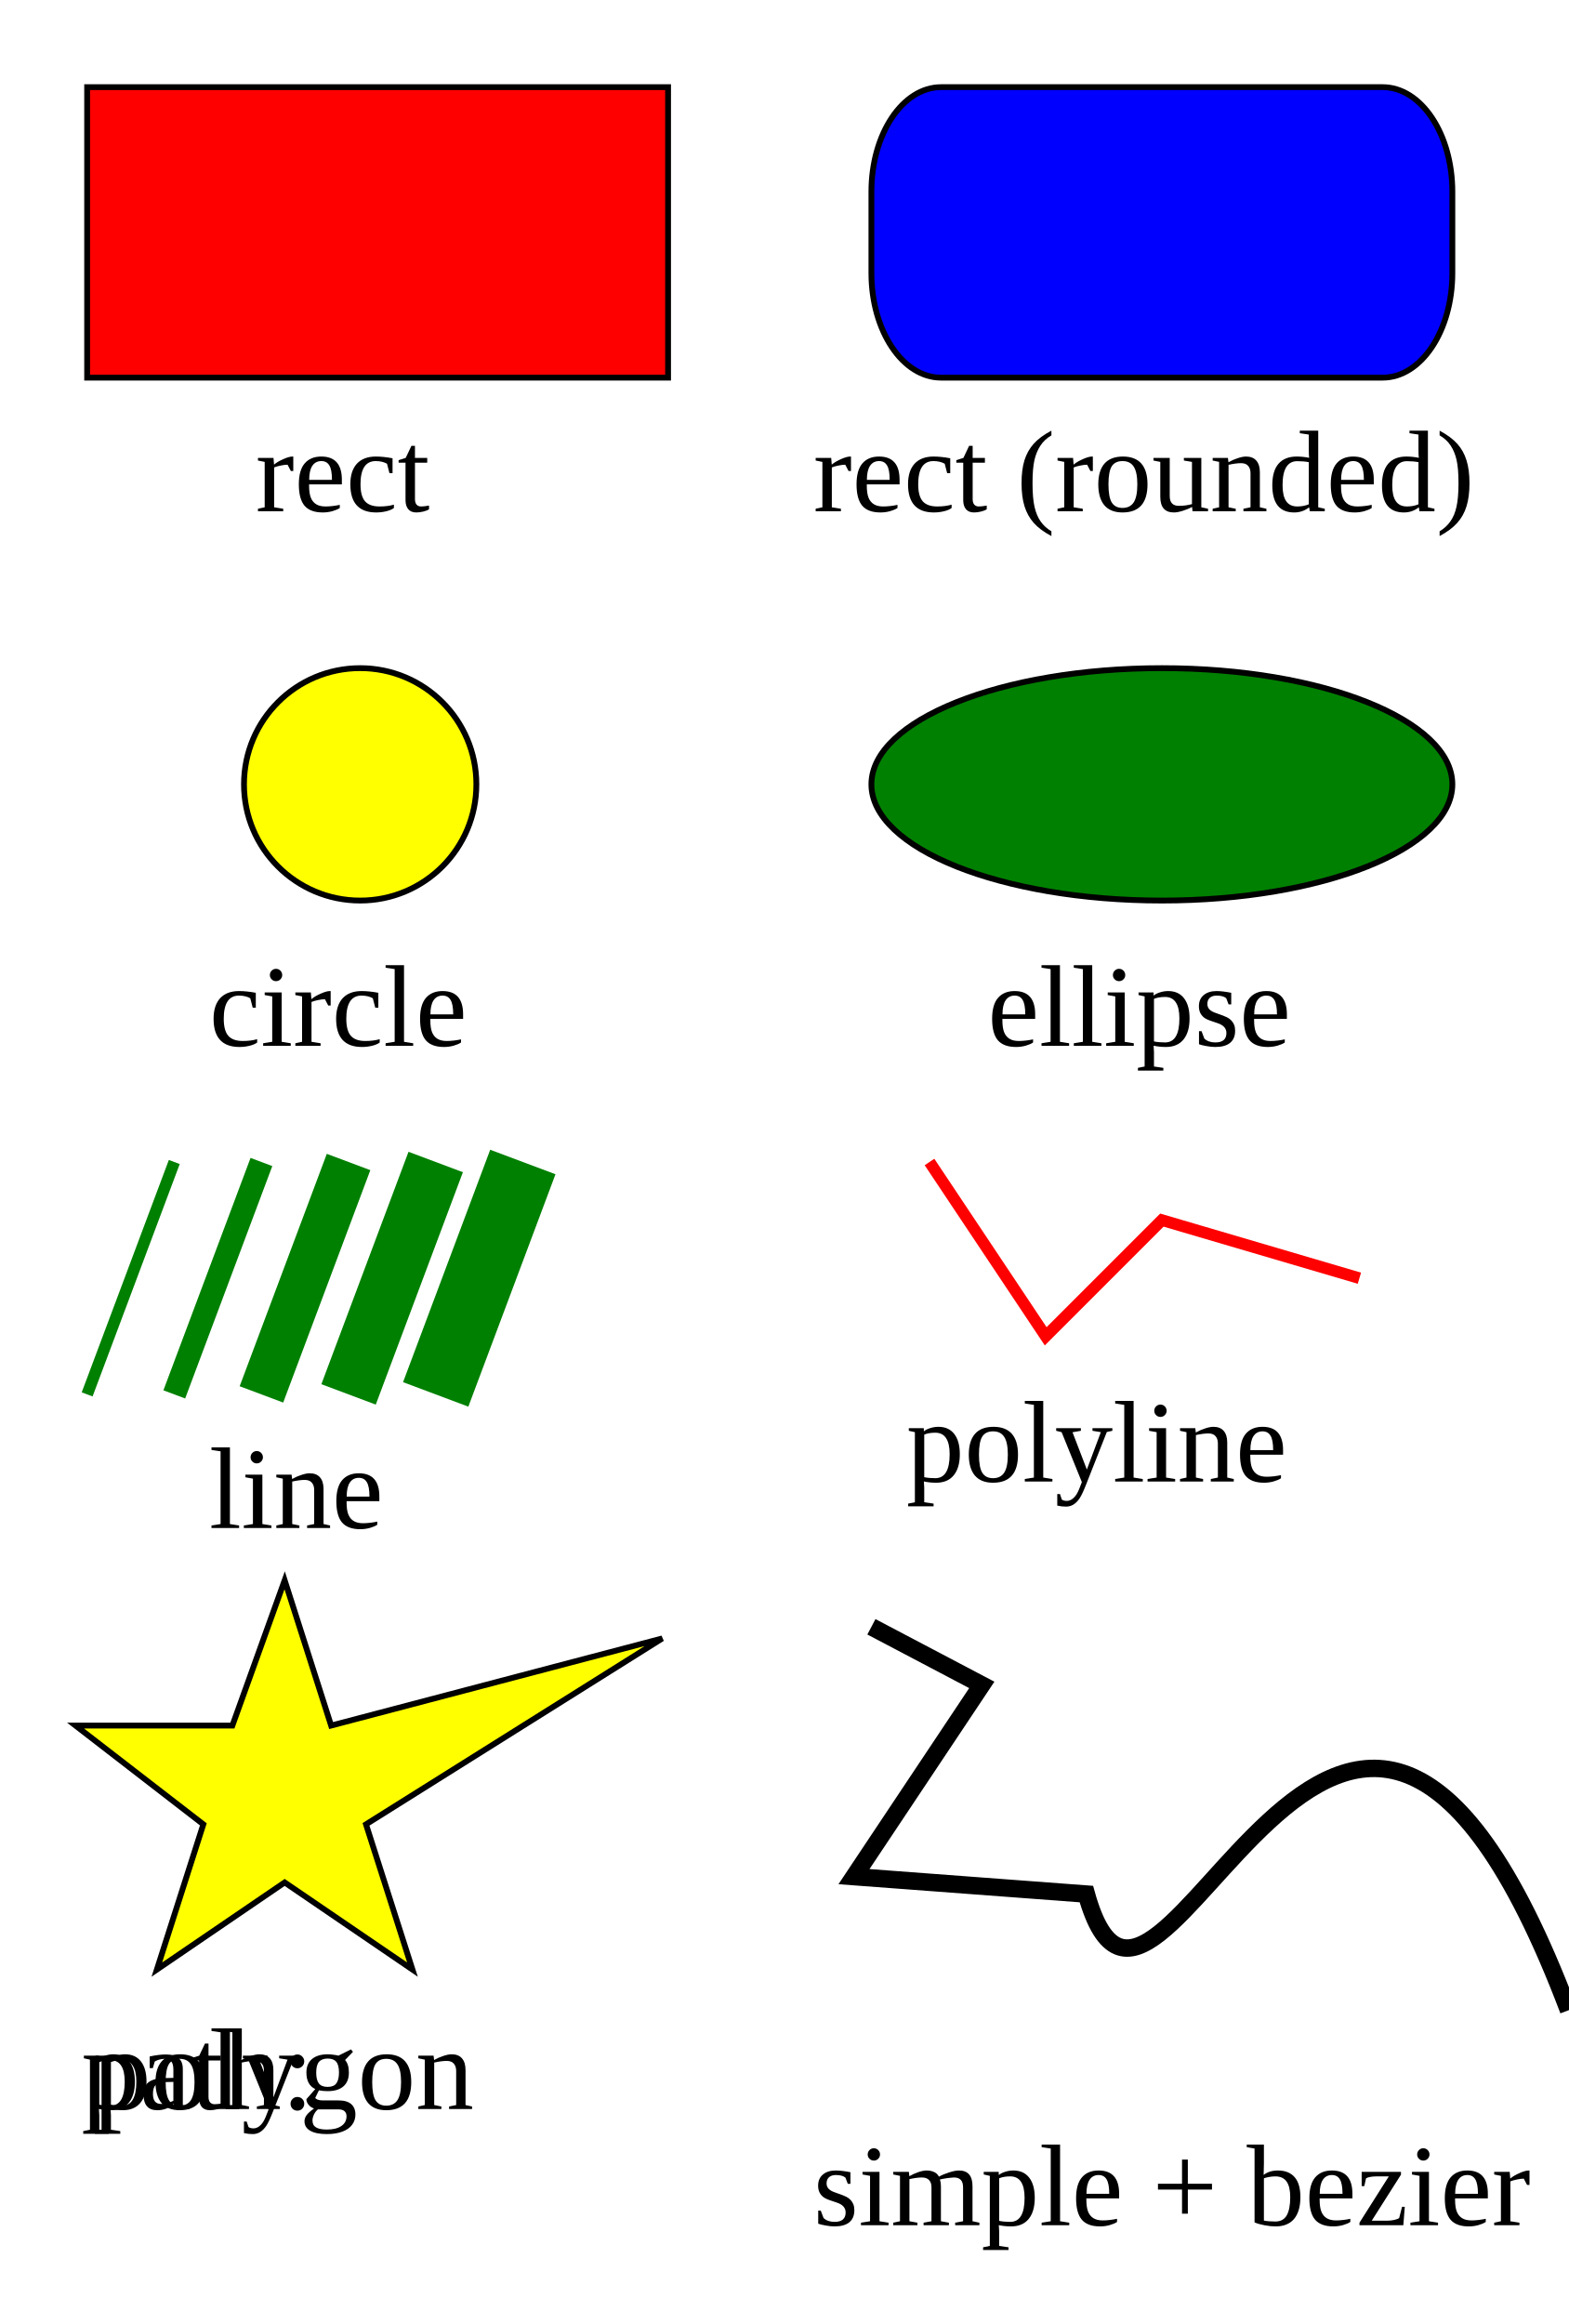
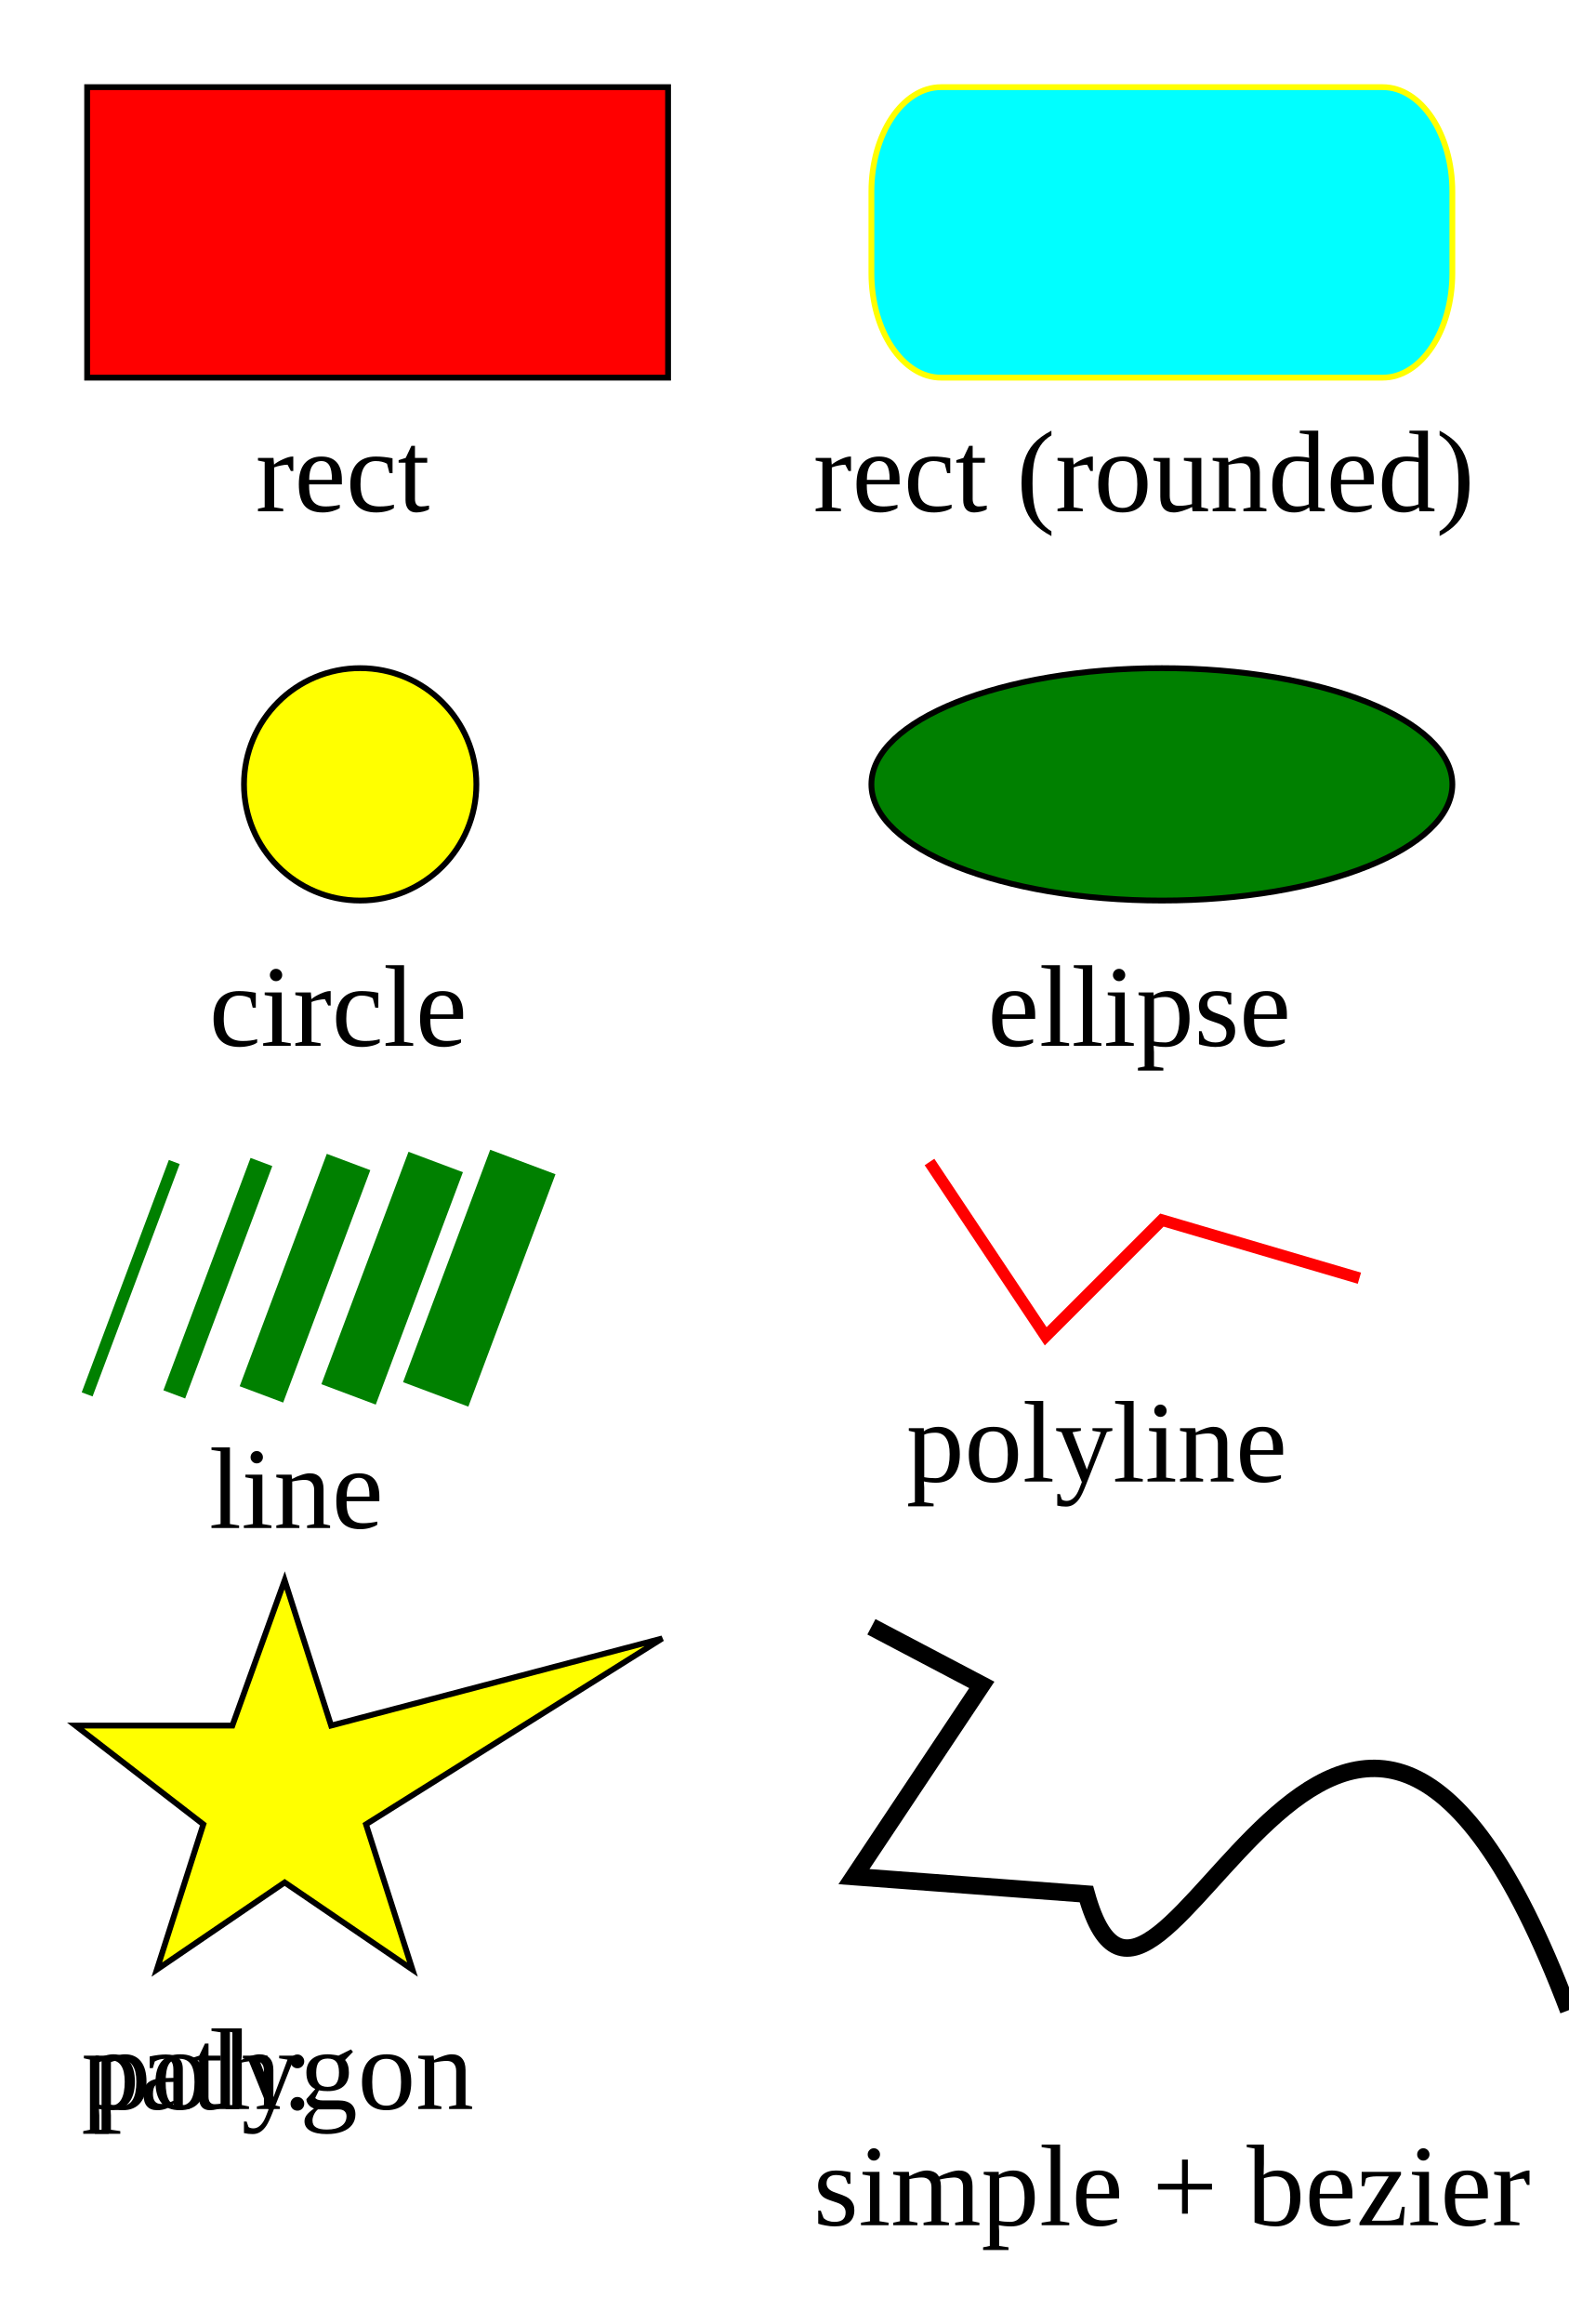
<svg xmlns="http://www.w3.org/2000/svg" viewBox="0 0 270 400" width="100%" height="100%">
  <g id="mainlayer">
    <rect fill="red" stroke="black" x="15" y="15" width="100" height="50" />
-     <rect fill="blue" stroke="black" x="150" y="15" width="100" height="50" rx="12" ry="18" />
+     <rect fill="cyan" stroke="yellow" x="150" y="15" width="100" height="50" rx="12" ry="18" />
    <circle id="yellow circle" fill="yellow" stroke="black" cx="62" cy="135" r="20" />
    <ellipse fill="green" stroke="black" cx="200" cy="135" rx="50" ry="20" />
    <polyline fill="none" stroke="red" stroke-width="2" points="160,200 180,230 200,210 234,220" />
    <polygon fill="yellow" stroke="black" stroke-width="1" points="49,272 57,297 114,282 63,314 71,339 49,324 27,339 35,314 13,297 40,297" />
    <path id="path" stroke="black" fill="none" stroke-width="3" d="M150 280l19,10 -22,33 40,3c12,43 44,-83 83,20" />
    <g stroke="green" fill="none">
      <line x1="15" y1="240" x2="30" y2="200" stroke-width="2" />
      <line x1="30" y1="240" x2="45" y2="200" stroke-width="4" />
      <line x1="45" y1="240" x2="60" y2="200" stroke-width="8" />
      <line x1="60" y1="240" x2="75" y2="200" stroke-width="10" />
      <line x1="75" y1="240" x2="90" y2="200" stroke-width="12" />
    </g>
    <g font-size="20px">
      <text x="44" y="88">rect</text>
      <text x="140" y="88">rect (rounded)</text>
      <text x="36" y="180">circle</text>
      <text x="170" y="180">ellipse</text>
      <text x="36" y="263">line</text>
      <text x="156" y="255">polyline</text>
      <text x="16" y="363">polygon</text>
      <text x="14" y="363">path:<tspan id="tspan" x="140" y="383">simple + bezier</tspan>
      </text>
    </g>
  </g>
</svg>
